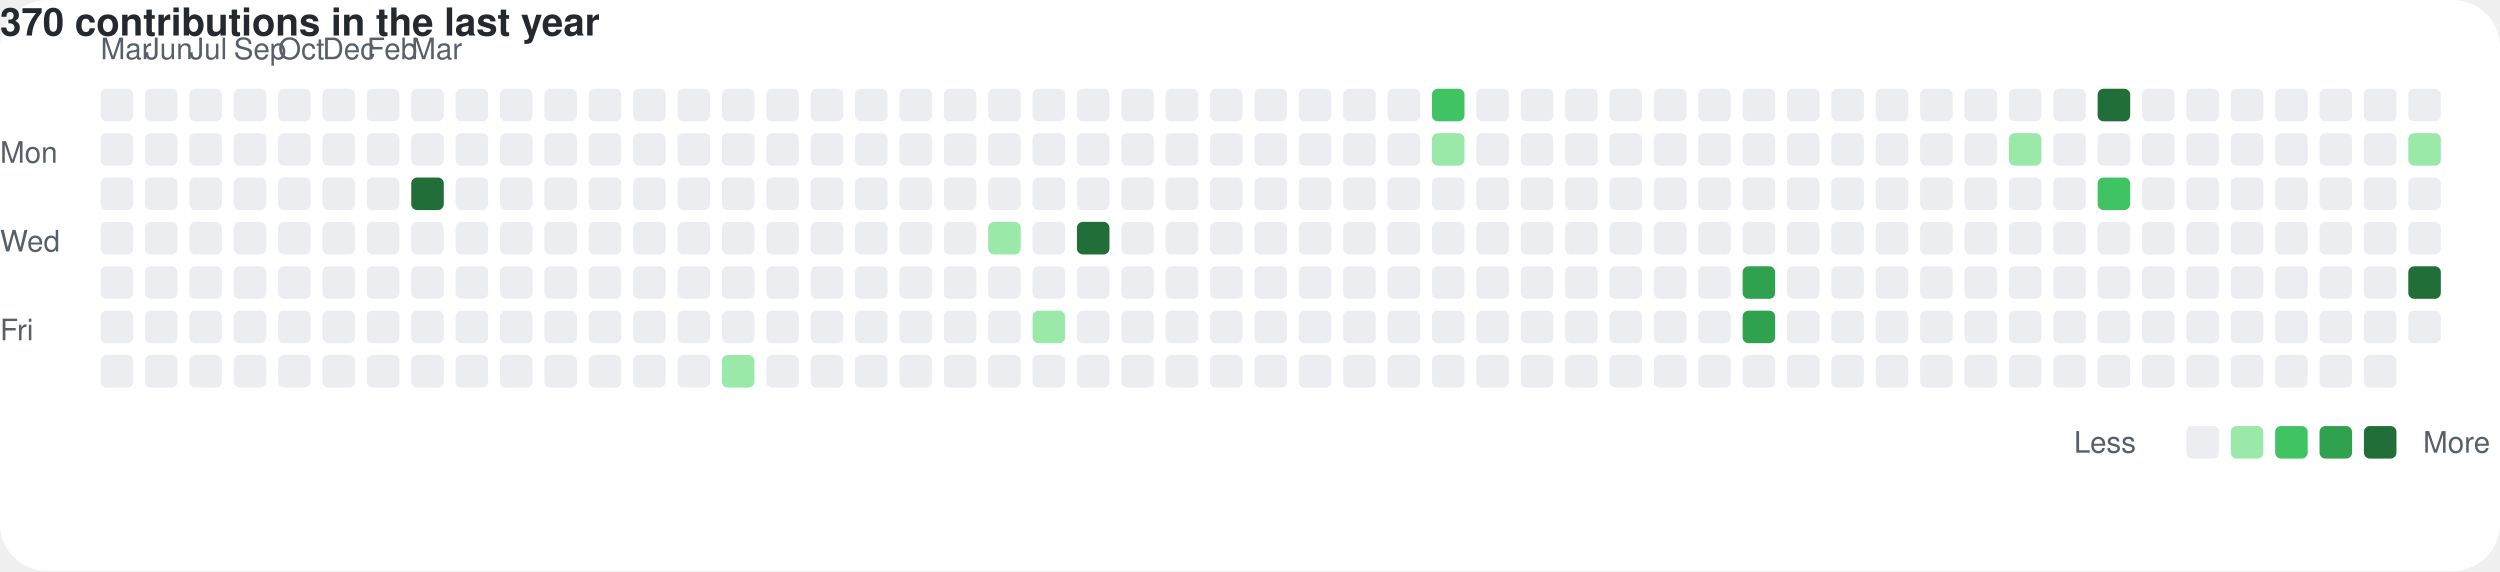
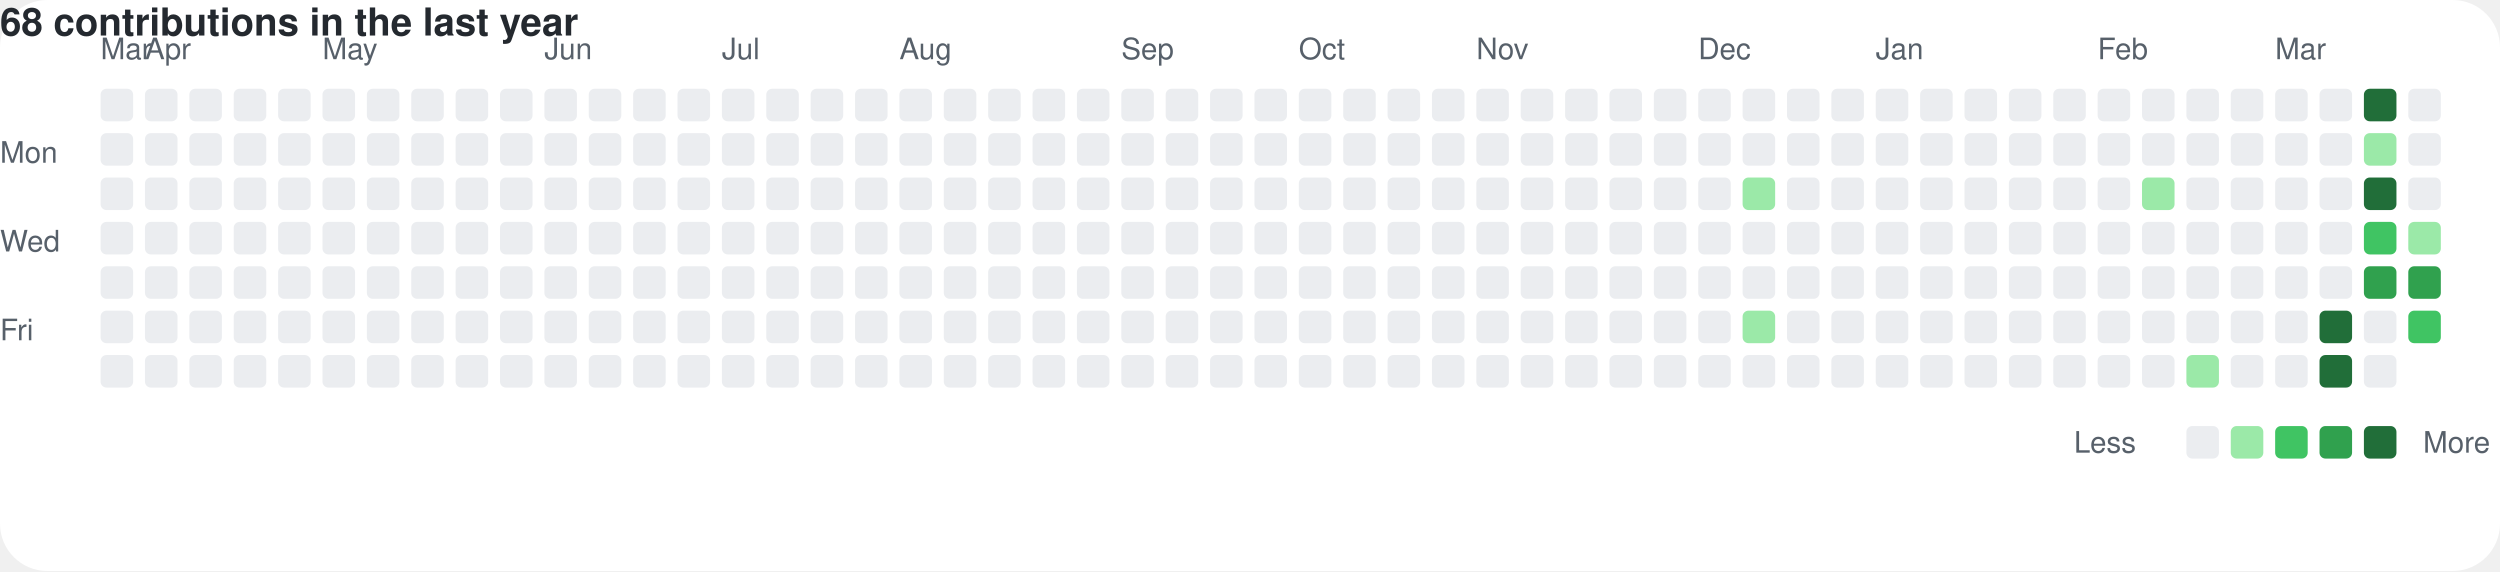
<svg xmlns="http://www.w3.org/2000/svg" width="845" height="193" viewBox="0 0 845 193" role="img" aria-label="TobeMagic GitHub contributions heatmap">
  <rect width="845" height="193" rx="16" fill="#ffffff" />
-   <text x="0" y="12" fill="#24292f" font-size="13" font-weight="600" font-family="system-ui, -apple-system, BlinkMacSystemFont, Segoe UI, Helvetica, Arial, sans-serif">370 contributions in the last year</text>
+   <text x="0" y="12" fill="#24292f" font-size="13" font-weight="600" font-family="system-ui, -apple-system, BlinkMacSystemFont, Segoe UI, Helvetica, Arial, sans-serif">68 contributions in the last year</text>
  <text x="34" y="20" fill="#57606a" font-size="10" font-family="system-ui, -apple-system, BlinkMacSystemFont, Segoe UI, Helvetica, Arial, sans-serif">Mar</text>
-   <text x="49" y="20" fill="#57606a" font-size="10" font-family="system-ui, -apple-system, BlinkMacSystemFont, Segoe UI, Helvetica, Arial, sans-serif">Jun</text>
-   <text x="64" y="20" fill="#57606a" font-size="10" font-family="system-ui, -apple-system, BlinkMacSystemFont, Segoe UI, Helvetica, Arial, sans-serif">Jul</text>
-   <text x="79" y="20" fill="#57606a" font-size="10" font-family="system-ui, -apple-system, BlinkMacSystemFont, Segoe UI, Helvetica, Arial, sans-serif">Sep</text>
-   <text x="94" y="20" fill="#57606a" font-size="10" font-family="system-ui, -apple-system, BlinkMacSystemFont, Segoe UI, Helvetica, Arial, sans-serif">Oct</text>
-   <text x="109" y="20" fill="#57606a" font-size="10" font-family="system-ui, -apple-system, BlinkMacSystemFont, Segoe UI, Helvetica, Arial, sans-serif">Dec</text>
-   <text x="124" y="20" fill="#57606a" font-size="10" font-family="system-ui, -apple-system, BlinkMacSystemFont, Segoe UI, Helvetica, Arial, sans-serif">Feb</text>
-   <text x="139" y="20" fill="#57606a" font-size="10" font-family="system-ui, -apple-system, BlinkMacSystemFont, Segoe UI, Helvetica, Arial, sans-serif">Mar</text>
+   <text x="49" y="20" fill="#57606a" font-size="10" font-family="system-ui, -apple-system, BlinkMacSystemFont, Segoe UI, Helvetica, Arial, sans-serif">Apr</text>
+   <text x="109" y="20" fill="#57606a" font-size="10" font-family="system-ui, -apple-system, BlinkMacSystemFont, Segoe UI, Helvetica, Arial, sans-serif">May</text>
+   <text x="184" y="20" fill="#57606a" font-size="10" font-family="system-ui, -apple-system, BlinkMacSystemFont, Segoe UI, Helvetica, Arial, sans-serif">Jun</text>
+   <text x="244" y="20" fill="#57606a" font-size="10" font-family="system-ui, -apple-system, BlinkMacSystemFont, Segoe UI, Helvetica, Arial, sans-serif">Jul</text>
+   <text x="304" y="20" fill="#57606a" font-size="10" font-family="system-ui, -apple-system, BlinkMacSystemFont, Segoe UI, Helvetica, Arial, sans-serif">Aug</text>
+   <text x="379" y="20" fill="#57606a" font-size="10" font-family="system-ui, -apple-system, BlinkMacSystemFont, Segoe UI, Helvetica, Arial, sans-serif">Sep</text>
+   <text x="439" y="20" fill="#57606a" font-size="10" font-family="system-ui, -apple-system, BlinkMacSystemFont, Segoe UI, Helvetica, Arial, sans-serif">Oct</text>
+   <text x="499" y="20" fill="#57606a" font-size="10" font-family="system-ui, -apple-system, BlinkMacSystemFont, Segoe UI, Helvetica, Arial, sans-serif">Nov</text>
+   <text x="574" y="20" fill="#57606a" font-size="10" font-family="system-ui, -apple-system, BlinkMacSystemFont, Segoe UI, Helvetica, Arial, sans-serif">Dec</text>
+   <text x="634" y="20" fill="#57606a" font-size="10" font-family="system-ui, -apple-system, BlinkMacSystemFont, Segoe UI, Helvetica, Arial, sans-serif">Jan</text>
+   <text x="709" y="20" fill="#57606a" font-size="10" font-family="system-ui, -apple-system, BlinkMacSystemFont, Segoe UI, Helvetica, Arial, sans-serif">Feb</text>
+   <text x="769" y="20" fill="#57606a" font-size="10" font-family="system-ui, -apple-system, BlinkMacSystemFont, Segoe UI, Helvetica, Arial, sans-serif">Mar</text>
  <text x="0" y="55" fill="#57606a" font-size="10" font-family="system-ui, -apple-system, BlinkMacSystemFont, Segoe UI, Helvetica, Arial, sans-serif">Mon</text>
  <text x="0" y="85" fill="#57606a" font-size="10" font-family="system-ui, -apple-system, BlinkMacSystemFont, Segoe UI, Helvetica, Arial, sans-serif">Wed</text>
  <text x="0" y="115" fill="#57606a" font-size="10" font-family="system-ui, -apple-system, BlinkMacSystemFont, Segoe UI, Helvetica, Arial, sans-serif">Fri</text>
  <rect x="34" y="30" width="11" height="11" rx="2" fill="#ebedf0">
  </rect>
  <rect x="34" y="45" width="11" height="11" rx="2" fill="#ebedf0">
  </rect>
  <rect x="34" y="60" width="11" height="11" rx="2" fill="#ebedf0">
  </rect>
  <rect x="34" y="75" width="11" height="11" rx="2" fill="#ebedf0">
  </rect>
  <rect x="34" y="90" width="11" height="11" rx="2" fill="#ebedf0">
  </rect>
  <rect x="34" y="105" width="11" height="11" rx="2" fill="#ebedf0">
  </rect>
  <rect x="34" y="120" width="11" height="11" rx="2" fill="#ebedf0">
  </rect>
  <rect x="49" y="30" width="11" height="11" rx="2" fill="#ebedf0">
  </rect>
  <rect x="49" y="45" width="11" height="11" rx="2" fill="#ebedf0">
  </rect>
  <rect x="49" y="60" width="11" height="11" rx="2" fill="#ebedf0">
  </rect>
  <rect x="49" y="75" width="11" height="11" rx="2" fill="#ebedf0">
  </rect>
  <rect x="49" y="90" width="11" height="11" rx="2" fill="#ebedf0">
  </rect>
  <rect x="49" y="105" width="11" height="11" rx="2" fill="#ebedf0">
  </rect>
  <rect x="49" y="120" width="11" height="11" rx="2" fill="#ebedf0">
  </rect>
  <rect x="64" y="30" width="11" height="11" rx="2" fill="#ebedf0">
  </rect>
  <rect x="64" y="45" width="11" height="11" rx="2" fill="#ebedf0">
  </rect>
  <rect x="64" y="60" width="11" height="11" rx="2" fill="#ebedf0">
  </rect>
  <rect x="64" y="75" width="11" height="11" rx="2" fill="#ebedf0">
  </rect>
  <rect x="64" y="90" width="11" height="11" rx="2" fill="#ebedf0">
  </rect>
  <rect x="64" y="105" width="11" height="11" rx="2" fill="#ebedf0">
  </rect>
  <rect x="64" y="120" width="11" height="11" rx="2" fill="#ebedf0">
  </rect>
  <rect x="79" y="30" width="11" height="11" rx="2" fill="#ebedf0">
  </rect>
  <rect x="79" y="45" width="11" height="11" rx="2" fill="#ebedf0">
  </rect>
  <rect x="79" y="60" width="11" height="11" rx="2" fill="#ebedf0">
  </rect>
  <rect x="79" y="75" width="11" height="11" rx="2" fill="#ebedf0">
  </rect>
  <rect x="79" y="90" width="11" height="11" rx="2" fill="#ebedf0">
  </rect>
  <rect x="79" y="105" width="11" height="11" rx="2" fill="#ebedf0">
  </rect>
  <rect x="79" y="120" width="11" height="11" rx="2" fill="#ebedf0">
  </rect>
  <rect x="94" y="30" width="11" height="11" rx="2" fill="#ebedf0">
  </rect>
  <rect x="94" y="45" width="11" height="11" rx="2" fill="#ebedf0">
  </rect>
  <rect x="94" y="60" width="11" height="11" rx="2" fill="#ebedf0">
  </rect>
  <rect x="94" y="75" width="11" height="11" rx="2" fill="#ebedf0">
  </rect>
  <rect x="94" y="90" width="11" height="11" rx="2" fill="#ebedf0">
  </rect>
  <rect x="94" y="105" width="11" height="11" rx="2" fill="#ebedf0">
  </rect>
  <rect x="94" y="120" width="11" height="11" rx="2" fill="#ebedf0">
  </rect>
  <rect x="109" y="30" width="11" height="11" rx="2" fill="#ebedf0">
  </rect>
  <rect x="109" y="45" width="11" height="11" rx="2" fill="#ebedf0">
  </rect>
  <rect x="109" y="60" width="11" height="11" rx="2" fill="#ebedf0">
  </rect>
  <rect x="109" y="75" width="11" height="11" rx="2" fill="#ebedf0">
  </rect>
  <rect x="109" y="90" width="11" height="11" rx="2" fill="#ebedf0">
  </rect>
  <rect x="109" y="105" width="11" height="11" rx="2" fill="#ebedf0">
  </rect>
  <rect x="109" y="120" width="11" height="11" rx="2" fill="#ebedf0">
  </rect>
  <rect x="124" y="30" width="11" height="11" rx="2" fill="#ebedf0">
  </rect>
  <rect x="124" y="45" width="11" height="11" rx="2" fill="#ebedf0">
  </rect>
  <rect x="124" y="60" width="11" height="11" rx="2" fill="#ebedf0">
  </rect>
  <rect x="124" y="75" width="11" height="11" rx="2" fill="#ebedf0">
  </rect>
  <rect x="124" y="90" width="11" height="11" rx="2" fill="#ebedf0">
  </rect>
  <rect x="124" y="105" width="11" height="11" rx="2" fill="#ebedf0">
  </rect>
  <rect x="124" y="120" width="11" height="11" rx="2" fill="#ebedf0">
  </rect>
  <rect x="139" y="30" width="11" height="11" rx="2" fill="#ebedf0">
  </rect>
  <rect x="139" y="45" width="11" height="11" rx="2" fill="#ebedf0">
  </rect>
-   <rect x="139" y="60" width="11" height="11" rx="2" fill="#216e39">
+   <rect x="139" y="60" width="11" height="11" rx="2" fill="#ebedf0">
  </rect>
  <rect x="139" y="75" width="11" height="11" rx="2" fill="#ebedf0">
  </rect>
  <rect x="139" y="90" width="11" height="11" rx="2" fill="#ebedf0">
  </rect>
  <rect x="139" y="105" width="11" height="11" rx="2" fill="#ebedf0">
  </rect>
  <rect x="139" y="120" width="11" height="11" rx="2" fill="#ebedf0">
  </rect>
  <rect x="154" y="30" width="11" height="11" rx="2" fill="#ebedf0">
  </rect>
  <rect x="154" y="45" width="11" height="11" rx="2" fill="#ebedf0">
  </rect>
  <rect x="154" y="60" width="11" height="11" rx="2" fill="#ebedf0">
  </rect>
  <rect x="154" y="75" width="11" height="11" rx="2" fill="#ebedf0">
  </rect>
  <rect x="154" y="90" width="11" height="11" rx="2" fill="#ebedf0">
  </rect>
  <rect x="154" y="105" width="11" height="11" rx="2" fill="#ebedf0">
  </rect>
  <rect x="154" y="120" width="11" height="11" rx="2" fill="#ebedf0">
  </rect>
  <rect x="169" y="30" width="11" height="11" rx="2" fill="#ebedf0">
  </rect>
  <rect x="169" y="45" width="11" height="11" rx="2" fill="#ebedf0">
  </rect>
  <rect x="169" y="60" width="11" height="11" rx="2" fill="#ebedf0">
  </rect>
  <rect x="169" y="75" width="11" height="11" rx="2" fill="#ebedf0">
  </rect>
  <rect x="169" y="90" width="11" height="11" rx="2" fill="#ebedf0">
  </rect>
  <rect x="169" y="105" width="11" height="11" rx="2" fill="#ebedf0">
  </rect>
  <rect x="169" y="120" width="11" height="11" rx="2" fill="#ebedf0">
  </rect>
  <rect x="184" y="30" width="11" height="11" rx="2" fill="#ebedf0">
  </rect>
  <rect x="184" y="45" width="11" height="11" rx="2" fill="#ebedf0">
  </rect>
  <rect x="184" y="60" width="11" height="11" rx="2" fill="#ebedf0">
  </rect>
  <rect x="184" y="75" width="11" height="11" rx="2" fill="#ebedf0">
  </rect>
  <rect x="184" y="90" width="11" height="11" rx="2" fill="#ebedf0">
  </rect>
  <rect x="184" y="105" width="11" height="11" rx="2" fill="#ebedf0">
  </rect>
  <rect x="184" y="120" width="11" height="11" rx="2" fill="#ebedf0">
  </rect>
  <rect x="199" y="30" width="11" height="11" rx="2" fill="#ebedf0">
  </rect>
  <rect x="199" y="45" width="11" height="11" rx="2" fill="#ebedf0">
  </rect>
  <rect x="199" y="60" width="11" height="11" rx="2" fill="#ebedf0">
  </rect>
  <rect x="199" y="75" width="11" height="11" rx="2" fill="#ebedf0">
  </rect>
  <rect x="199" y="90" width="11" height="11" rx="2" fill="#ebedf0">
  </rect>
  <rect x="199" y="105" width="11" height="11" rx="2" fill="#ebedf0">
  </rect>
  <rect x="199" y="120" width="11" height="11" rx="2" fill="#ebedf0">
  </rect>
  <rect x="214" y="30" width="11" height="11" rx="2" fill="#ebedf0">
  </rect>
  <rect x="214" y="45" width="11" height="11" rx="2" fill="#ebedf0">
  </rect>
  <rect x="214" y="60" width="11" height="11" rx="2" fill="#ebedf0">
  </rect>
  <rect x="214" y="75" width="11" height="11" rx="2" fill="#ebedf0">
  </rect>
  <rect x="214" y="90" width="11" height="11" rx="2" fill="#ebedf0">
  </rect>
  <rect x="214" y="105" width="11" height="11" rx="2" fill="#ebedf0">
  </rect>
  <rect x="214" y="120" width="11" height="11" rx="2" fill="#ebedf0">
  </rect>
  <rect x="229" y="30" width="11" height="11" rx="2" fill="#ebedf0">
  </rect>
  <rect x="229" y="45" width="11" height="11" rx="2" fill="#ebedf0">
  </rect>
  <rect x="229" y="60" width="11" height="11" rx="2" fill="#ebedf0">
  </rect>
  <rect x="229" y="75" width="11" height="11" rx="2" fill="#ebedf0">
  </rect>
  <rect x="229" y="90" width="11" height="11" rx="2" fill="#ebedf0">
  </rect>
  <rect x="229" y="105" width="11" height="11" rx="2" fill="#ebedf0">
  </rect>
  <rect x="229" y="120" width="11" height="11" rx="2" fill="#ebedf0">
  </rect>
  <rect x="244" y="30" width="11" height="11" rx="2" fill="#ebedf0">
  </rect>
  <rect x="244" y="45" width="11" height="11" rx="2" fill="#ebedf0">
  </rect>
  <rect x="244" y="60" width="11" height="11" rx="2" fill="#ebedf0">
  </rect>
  <rect x="244" y="75" width="11" height="11" rx="2" fill="#ebedf0">
  </rect>
  <rect x="244" y="90" width="11" height="11" rx="2" fill="#ebedf0">
  </rect>
  <rect x="244" y="105" width="11" height="11" rx="2" fill="#ebedf0">
  </rect>
-   <rect x="244" y="120" width="11" height="11" rx="2" fill="#9be9a8">
+   <rect x="244" y="120" width="11" height="11" rx="2" fill="#ebedf0">
  </rect>
  <rect x="259" y="30" width="11" height="11" rx="2" fill="#ebedf0">
  </rect>
  <rect x="259" y="45" width="11" height="11" rx="2" fill="#ebedf0">
  </rect>
  <rect x="259" y="60" width="11" height="11" rx="2" fill="#ebedf0">
  </rect>
  <rect x="259" y="75" width="11" height="11" rx="2" fill="#ebedf0">
  </rect>
  <rect x="259" y="90" width="11" height="11" rx="2" fill="#ebedf0">
  </rect>
  <rect x="259" y="105" width="11" height="11" rx="2" fill="#ebedf0">
  </rect>
  <rect x="259" y="120" width="11" height="11" rx="2" fill="#ebedf0">
  </rect>
  <rect x="274" y="30" width="11" height="11" rx="2" fill="#ebedf0">
  </rect>
  <rect x="274" y="45" width="11" height="11" rx="2" fill="#ebedf0">
  </rect>
  <rect x="274" y="60" width="11" height="11" rx="2" fill="#ebedf0">
  </rect>
  <rect x="274" y="75" width="11" height="11" rx="2" fill="#ebedf0">
  </rect>
  <rect x="274" y="90" width="11" height="11" rx="2" fill="#ebedf0">
  </rect>
  <rect x="274" y="105" width="11" height="11" rx="2" fill="#ebedf0">
  </rect>
  <rect x="274" y="120" width="11" height="11" rx="2" fill="#ebedf0">
  </rect>
  <rect x="289" y="30" width="11" height="11" rx="2" fill="#ebedf0">
  </rect>
  <rect x="289" y="45" width="11" height="11" rx="2" fill="#ebedf0">
  </rect>
  <rect x="289" y="60" width="11" height="11" rx="2" fill="#ebedf0">
  </rect>
  <rect x="289" y="75" width="11" height="11" rx="2" fill="#ebedf0">
  </rect>
  <rect x="289" y="90" width="11" height="11" rx="2" fill="#ebedf0">
  </rect>
  <rect x="289" y="105" width="11" height="11" rx="2" fill="#ebedf0">
  </rect>
  <rect x="289" y="120" width="11" height="11" rx="2" fill="#ebedf0">
  </rect>
  <rect x="304" y="30" width="11" height="11" rx="2" fill="#ebedf0">
  </rect>
  <rect x="304" y="45" width="11" height="11" rx="2" fill="#ebedf0">
  </rect>
  <rect x="304" y="60" width="11" height="11" rx="2" fill="#ebedf0">
  </rect>
  <rect x="304" y="75" width="11" height="11" rx="2" fill="#ebedf0">
  </rect>
  <rect x="304" y="90" width="11" height="11" rx="2" fill="#ebedf0">
  </rect>
  <rect x="304" y="105" width="11" height="11" rx="2" fill="#ebedf0">
  </rect>
  <rect x="304" y="120" width="11" height="11" rx="2" fill="#ebedf0">
  </rect>
  <rect x="319" y="30" width="11" height="11" rx="2" fill="#ebedf0">
  </rect>
  <rect x="319" y="45" width="11" height="11" rx="2" fill="#ebedf0">
  </rect>
  <rect x="319" y="60" width="11" height="11" rx="2" fill="#ebedf0">
  </rect>
  <rect x="319" y="75" width="11" height="11" rx="2" fill="#ebedf0">
  </rect>
  <rect x="319" y="90" width="11" height="11" rx="2" fill="#ebedf0">
  </rect>
  <rect x="319" y="105" width="11" height="11" rx="2" fill="#ebedf0">
  </rect>
  <rect x="319" y="120" width="11" height="11" rx="2" fill="#ebedf0">
  </rect>
  <rect x="334" y="30" width="11" height="11" rx="2" fill="#ebedf0">
  </rect>
  <rect x="334" y="45" width="11" height="11" rx="2" fill="#ebedf0">
  </rect>
  <rect x="334" y="60" width="11" height="11" rx="2" fill="#ebedf0">
  </rect>
-   <rect x="334" y="75" width="11" height="11" rx="2" fill="#9be9a8">
+   <rect x="334" y="75" width="11" height="11" rx="2" fill="#ebedf0">
  </rect>
  <rect x="334" y="90" width="11" height="11" rx="2" fill="#ebedf0">
  </rect>
  <rect x="334" y="105" width="11" height="11" rx="2" fill="#ebedf0">
  </rect>
  <rect x="334" y="120" width="11" height="11" rx="2" fill="#ebedf0">
  </rect>
  <rect x="349" y="30" width="11" height="11" rx="2" fill="#ebedf0">
  </rect>
  <rect x="349" y="45" width="11" height="11" rx="2" fill="#ebedf0">
  </rect>
  <rect x="349" y="60" width="11" height="11" rx="2" fill="#ebedf0">
  </rect>
  <rect x="349" y="75" width="11" height="11" rx="2" fill="#ebedf0">
  </rect>
  <rect x="349" y="90" width="11" height="11" rx="2" fill="#ebedf0">
  </rect>
-   <rect x="349" y="105" width="11" height="11" rx="2" fill="#9be9a8">
+   <rect x="349" y="105" width="11" height="11" rx="2" fill="#ebedf0">
  </rect>
  <rect x="349" y="120" width="11" height="11" rx="2" fill="#ebedf0">
  </rect>
  <rect x="364" y="30" width="11" height="11" rx="2" fill="#ebedf0">
  </rect>
  <rect x="364" y="45" width="11" height="11" rx="2" fill="#ebedf0">
  </rect>
  <rect x="364" y="60" width="11" height="11" rx="2" fill="#ebedf0">
  </rect>
-   <rect x="364" y="75" width="11" height="11" rx="2" fill="#216e39">
+   <rect x="364" y="75" width="11" height="11" rx="2" fill="#ebedf0">
  </rect>
  <rect x="364" y="90" width="11" height="11" rx="2" fill="#ebedf0">
  </rect>
  <rect x="364" y="105" width="11" height="11" rx="2" fill="#ebedf0">
  </rect>
  <rect x="364" y="120" width="11" height="11" rx="2" fill="#ebedf0">
  </rect>
  <rect x="379" y="30" width="11" height="11" rx="2" fill="#ebedf0">
  </rect>
  <rect x="379" y="45" width="11" height="11" rx="2" fill="#ebedf0">
  </rect>
  <rect x="379" y="60" width="11" height="11" rx="2" fill="#ebedf0">
  </rect>
  <rect x="379" y="75" width="11" height="11" rx="2" fill="#ebedf0">
  </rect>
  <rect x="379" y="90" width="11" height="11" rx="2" fill="#ebedf0">
  </rect>
  <rect x="379" y="105" width="11" height="11" rx="2" fill="#ebedf0">
  </rect>
  <rect x="379" y="120" width="11" height="11" rx="2" fill="#ebedf0">
  </rect>
  <rect x="394" y="30" width="11" height="11" rx="2" fill="#ebedf0">
  </rect>
  <rect x="394" y="45" width="11" height="11" rx="2" fill="#ebedf0">
  </rect>
  <rect x="394" y="60" width="11" height="11" rx="2" fill="#ebedf0">
  </rect>
  <rect x="394" y="75" width="11" height="11" rx="2" fill="#ebedf0">
  </rect>
  <rect x="394" y="90" width="11" height="11" rx="2" fill="#ebedf0">
  </rect>
  <rect x="394" y="105" width="11" height="11" rx="2" fill="#ebedf0">
  </rect>
  <rect x="394" y="120" width="11" height="11" rx="2" fill="#ebedf0">
  </rect>
  <rect x="409" y="30" width="11" height="11" rx="2" fill="#ebedf0">
  </rect>
  <rect x="409" y="45" width="11" height="11" rx="2" fill="#ebedf0">
  </rect>
  <rect x="409" y="60" width="11" height="11" rx="2" fill="#ebedf0">
  </rect>
  <rect x="409" y="75" width="11" height="11" rx="2" fill="#ebedf0">
  </rect>
  <rect x="409" y="90" width="11" height="11" rx="2" fill="#ebedf0">
  </rect>
  <rect x="409" y="105" width="11" height="11" rx="2" fill="#ebedf0">
  </rect>
  <rect x="409" y="120" width="11" height="11" rx="2" fill="#ebedf0">
  </rect>
  <rect x="424" y="30" width="11" height="11" rx="2" fill="#ebedf0">
  </rect>
  <rect x="424" y="45" width="11" height="11" rx="2" fill="#ebedf0">
  </rect>
  <rect x="424" y="60" width="11" height="11" rx="2" fill="#ebedf0">
  </rect>
  <rect x="424" y="75" width="11" height="11" rx="2" fill="#ebedf0">
  </rect>
  <rect x="424" y="90" width="11" height="11" rx="2" fill="#ebedf0">
  </rect>
  <rect x="424" y="105" width="11" height="11" rx="2" fill="#ebedf0">
  </rect>
  <rect x="424" y="120" width="11" height="11" rx="2" fill="#ebedf0">
  </rect>
  <rect x="439" y="30" width="11" height="11" rx="2" fill="#ebedf0">
  </rect>
  <rect x="439" y="45" width="11" height="11" rx="2" fill="#ebedf0">
  </rect>
  <rect x="439" y="60" width="11" height="11" rx="2" fill="#ebedf0">
  </rect>
  <rect x="439" y="75" width="11" height="11" rx="2" fill="#ebedf0">
  </rect>
  <rect x="439" y="90" width="11" height="11" rx="2" fill="#ebedf0">
  </rect>
  <rect x="439" y="105" width="11" height="11" rx="2" fill="#ebedf0">
  </rect>
  <rect x="439" y="120" width="11" height="11" rx="2" fill="#ebedf0">
  </rect>
  <rect x="454" y="30" width="11" height="11" rx="2" fill="#ebedf0">
  </rect>
  <rect x="454" y="45" width="11" height="11" rx="2" fill="#ebedf0">
  </rect>
  <rect x="454" y="60" width="11" height="11" rx="2" fill="#ebedf0">
  </rect>
  <rect x="454" y="75" width="11" height="11" rx="2" fill="#ebedf0">
  </rect>
  <rect x="454" y="90" width="11" height="11" rx="2" fill="#ebedf0">
  </rect>
  <rect x="454" y="105" width="11" height="11" rx="2" fill="#ebedf0">
  </rect>
  <rect x="454" y="120" width="11" height="11" rx="2" fill="#ebedf0">
  </rect>
  <rect x="469" y="30" width="11" height="11" rx="2" fill="#ebedf0">
  </rect>
  <rect x="469" y="45" width="11" height="11" rx="2" fill="#ebedf0">
  </rect>
  <rect x="469" y="60" width="11" height="11" rx="2" fill="#ebedf0">
  </rect>
  <rect x="469" y="75" width="11" height="11" rx="2" fill="#ebedf0">
  </rect>
  <rect x="469" y="90" width="11" height="11" rx="2" fill="#ebedf0">
  </rect>
  <rect x="469" y="105" width="11" height="11" rx="2" fill="#ebedf0">
  </rect>
  <rect x="469" y="120" width="11" height="11" rx="2" fill="#ebedf0">
  </rect>
-   <rect x="484" y="30" width="11" height="11" rx="2" fill="#40c463">
-   </rect>
-   <rect x="484" y="45" width="11" height="11" rx="2" fill="#9be9a8">
+   <rect x="484" y="30" width="11" height="11" rx="2" fill="#ebedf0">
+   </rect>
+   <rect x="484" y="45" width="11" height="11" rx="2" fill="#ebedf0">
  </rect>
  <rect x="484" y="60" width="11" height="11" rx="2" fill="#ebedf0">
  </rect>
  <rect x="484" y="75" width="11" height="11" rx="2" fill="#ebedf0">
  </rect>
  <rect x="484" y="90" width="11" height="11" rx="2" fill="#ebedf0">
  </rect>
  <rect x="484" y="105" width="11" height="11" rx="2" fill="#ebedf0">
  </rect>
  <rect x="484" y="120" width="11" height="11" rx="2" fill="#ebedf0">
  </rect>
  <rect x="499" y="30" width="11" height="11" rx="2" fill="#ebedf0">
  </rect>
  <rect x="499" y="45" width="11" height="11" rx="2" fill="#ebedf0">
  </rect>
  <rect x="499" y="60" width="11" height="11" rx="2" fill="#ebedf0">
  </rect>
  <rect x="499" y="75" width="11" height="11" rx="2" fill="#ebedf0">
  </rect>
  <rect x="499" y="90" width="11" height="11" rx="2" fill="#ebedf0">
  </rect>
  <rect x="499" y="105" width="11" height="11" rx="2" fill="#ebedf0">
  </rect>
  <rect x="499" y="120" width="11" height="11" rx="2" fill="#ebedf0">
  </rect>
  <rect x="514" y="30" width="11" height="11" rx="2" fill="#ebedf0">
  </rect>
  <rect x="514" y="45" width="11" height="11" rx="2" fill="#ebedf0">
  </rect>
  <rect x="514" y="60" width="11" height="11" rx="2" fill="#ebedf0">
  </rect>
  <rect x="514" y="75" width="11" height="11" rx="2" fill="#ebedf0">
  </rect>
  <rect x="514" y="90" width="11" height="11" rx="2" fill="#ebedf0">
  </rect>
  <rect x="514" y="105" width="11" height="11" rx="2" fill="#ebedf0">
  </rect>
  <rect x="514" y="120" width="11" height="11" rx="2" fill="#ebedf0">
  </rect>
  <rect x="529" y="30" width="11" height="11" rx="2" fill="#ebedf0">
  </rect>
  <rect x="529" y="45" width="11" height="11" rx="2" fill="#ebedf0">
  </rect>
  <rect x="529" y="60" width="11" height="11" rx="2" fill="#ebedf0">
  </rect>
  <rect x="529" y="75" width="11" height="11" rx="2" fill="#ebedf0">
  </rect>
  <rect x="529" y="90" width="11" height="11" rx="2" fill="#ebedf0">
  </rect>
  <rect x="529" y="105" width="11" height="11" rx="2" fill="#ebedf0">
  </rect>
  <rect x="529" y="120" width="11" height="11" rx="2" fill="#ebedf0">
  </rect>
  <rect x="544" y="30" width="11" height="11" rx="2" fill="#ebedf0">
  </rect>
  <rect x="544" y="45" width="11" height="11" rx="2" fill="#ebedf0">
  </rect>
  <rect x="544" y="60" width="11" height="11" rx="2" fill="#ebedf0">
  </rect>
  <rect x="544" y="75" width="11" height="11" rx="2" fill="#ebedf0">
  </rect>
  <rect x="544" y="90" width="11" height="11" rx="2" fill="#ebedf0">
  </rect>
  <rect x="544" y="105" width="11" height="11" rx="2" fill="#ebedf0">
  </rect>
  <rect x="544" y="120" width="11" height="11" rx="2" fill="#ebedf0">
  </rect>
  <rect x="559" y="30" width="11" height="11" rx="2" fill="#ebedf0">
  </rect>
  <rect x="559" y="45" width="11" height="11" rx="2" fill="#ebedf0">
  </rect>
  <rect x="559" y="60" width="11" height="11" rx="2" fill="#ebedf0">
  </rect>
  <rect x="559" y="75" width="11" height="11" rx="2" fill="#ebedf0">
  </rect>
  <rect x="559" y="90" width="11" height="11" rx="2" fill="#ebedf0">
  </rect>
  <rect x="559" y="105" width="11" height="11" rx="2" fill="#ebedf0">
  </rect>
  <rect x="559" y="120" width="11" height="11" rx="2" fill="#ebedf0">
  </rect>
  <rect x="574" y="30" width="11" height="11" rx="2" fill="#ebedf0">
  </rect>
  <rect x="574" y="45" width="11" height="11" rx="2" fill="#ebedf0">
  </rect>
  <rect x="574" y="60" width="11" height="11" rx="2" fill="#ebedf0">
  </rect>
  <rect x="574" y="75" width="11" height="11" rx="2" fill="#ebedf0">
  </rect>
  <rect x="574" y="90" width="11" height="11" rx="2" fill="#ebedf0">
  </rect>
  <rect x="574" y="105" width="11" height="11" rx="2" fill="#ebedf0">
  </rect>
  <rect x="574" y="120" width="11" height="11" rx="2" fill="#ebedf0">
  </rect>
  <rect x="589" y="30" width="11" height="11" rx="2" fill="#ebedf0">
  </rect>
  <rect x="589" y="45" width="11" height="11" rx="2" fill="#ebedf0">
  </rect>
-   <rect x="589" y="60" width="11" height="11" rx="2" fill="#ebedf0">
+   <rect x="589" y="60" width="11" height="11" rx="2" fill="#9be9a8">
  </rect>
  <rect x="589" y="75" width="11" height="11" rx="2" fill="#ebedf0">
  </rect>
-   <rect x="589" y="90" width="11" height="11" rx="2" fill="#30a14e">
-   </rect>
-   <rect x="589" y="105" width="11" height="11" rx="2" fill="#30a14e">
+   <rect x="589" y="90" width="11" height="11" rx="2" fill="#ebedf0">
+   </rect>
+   <rect x="589" y="105" width="11" height="11" rx="2" fill="#9be9a8">
  </rect>
  <rect x="589" y="120" width="11" height="11" rx="2" fill="#ebedf0">
  </rect>
  <rect x="604" y="30" width="11" height="11" rx="2" fill="#ebedf0">
  </rect>
  <rect x="604" y="45" width="11" height="11" rx="2" fill="#ebedf0">
  </rect>
  <rect x="604" y="60" width="11" height="11" rx="2" fill="#ebedf0">
  </rect>
  <rect x="604" y="75" width="11" height="11" rx="2" fill="#ebedf0">
  </rect>
  <rect x="604" y="90" width="11" height="11" rx="2" fill="#ebedf0">
  </rect>
  <rect x="604" y="105" width="11" height="11" rx="2" fill="#ebedf0">
  </rect>
  <rect x="604" y="120" width="11" height="11" rx="2" fill="#ebedf0">
  </rect>
  <rect x="619" y="30" width="11" height="11" rx="2" fill="#ebedf0">
  </rect>
  <rect x="619" y="45" width="11" height="11" rx="2" fill="#ebedf0">
  </rect>
  <rect x="619" y="60" width="11" height="11" rx="2" fill="#ebedf0">
  </rect>
  <rect x="619" y="75" width="11" height="11" rx="2" fill="#ebedf0">
  </rect>
  <rect x="619" y="90" width="11" height="11" rx="2" fill="#ebedf0">
  </rect>
  <rect x="619" y="105" width="11" height="11" rx="2" fill="#ebedf0">
  </rect>
  <rect x="619" y="120" width="11" height="11" rx="2" fill="#ebedf0">
  </rect>
  <rect x="634" y="30" width="11" height="11" rx="2" fill="#ebedf0">
  </rect>
  <rect x="634" y="45" width="11" height="11" rx="2" fill="#ebedf0">
  </rect>
  <rect x="634" y="60" width="11" height="11" rx="2" fill="#ebedf0">
  </rect>
  <rect x="634" y="75" width="11" height="11" rx="2" fill="#ebedf0">
  </rect>
  <rect x="634" y="90" width="11" height="11" rx="2" fill="#ebedf0">
  </rect>
  <rect x="634" y="105" width="11" height="11" rx="2" fill="#ebedf0">
  </rect>
  <rect x="634" y="120" width="11" height="11" rx="2" fill="#ebedf0">
  </rect>
  <rect x="649" y="30" width="11" height="11" rx="2" fill="#ebedf0">
  </rect>
  <rect x="649" y="45" width="11" height="11" rx="2" fill="#ebedf0">
  </rect>
  <rect x="649" y="60" width="11" height="11" rx="2" fill="#ebedf0">
  </rect>
  <rect x="649" y="75" width="11" height="11" rx="2" fill="#ebedf0">
  </rect>
  <rect x="649" y="90" width="11" height="11" rx="2" fill="#ebedf0">
  </rect>
  <rect x="649" y="105" width="11" height="11" rx="2" fill="#ebedf0">
  </rect>
  <rect x="649" y="120" width="11" height="11" rx="2" fill="#ebedf0">
  </rect>
  <rect x="664" y="30" width="11" height="11" rx="2" fill="#ebedf0">
  </rect>
  <rect x="664" y="45" width="11" height="11" rx="2" fill="#ebedf0">
  </rect>
  <rect x="664" y="60" width="11" height="11" rx="2" fill="#ebedf0">
  </rect>
  <rect x="664" y="75" width="11" height="11" rx="2" fill="#ebedf0">
  </rect>
  <rect x="664" y="90" width="11" height="11" rx="2" fill="#ebedf0">
  </rect>
  <rect x="664" y="105" width="11" height="11" rx="2" fill="#ebedf0">
  </rect>
  <rect x="664" y="120" width="11" height="11" rx="2" fill="#ebedf0">
  </rect>
  <rect x="679" y="30" width="11" height="11" rx="2" fill="#ebedf0">
  </rect>
-   <rect x="679" y="45" width="11" height="11" rx="2" fill="#9be9a8">
+   <rect x="679" y="45" width="11" height="11" rx="2" fill="#ebedf0">
  </rect>
  <rect x="679" y="60" width="11" height="11" rx="2" fill="#ebedf0">
  </rect>
  <rect x="679" y="75" width="11" height="11" rx="2" fill="#ebedf0">
  </rect>
  <rect x="679" y="90" width="11" height="11" rx="2" fill="#ebedf0">
  </rect>
  <rect x="679" y="105" width="11" height="11" rx="2" fill="#ebedf0">
  </rect>
  <rect x="679" y="120" width="11" height="11" rx="2" fill="#ebedf0">
  </rect>
  <rect x="694" y="30" width="11" height="11" rx="2" fill="#ebedf0">
  </rect>
  <rect x="694" y="45" width="11" height="11" rx="2" fill="#ebedf0">
  </rect>
  <rect x="694" y="60" width="11" height="11" rx="2" fill="#ebedf0">
  </rect>
  <rect x="694" y="75" width="11" height="11" rx="2" fill="#ebedf0">
  </rect>
  <rect x="694" y="90" width="11" height="11" rx="2" fill="#ebedf0">
  </rect>
  <rect x="694" y="105" width="11" height="11" rx="2" fill="#ebedf0">
  </rect>
  <rect x="694" y="120" width="11" height="11" rx="2" fill="#ebedf0">
  </rect>
-   <rect x="709" y="30" width="11" height="11" rx="2" fill="#216e39">
+   <rect x="709" y="30" width="11" height="11" rx="2" fill="#ebedf0">
  </rect>
  <rect x="709" y="45" width="11" height="11" rx="2" fill="#ebedf0">
  </rect>
-   <rect x="709" y="60" width="11" height="11" rx="2" fill="#40c463">
+   <rect x="709" y="60" width="11" height="11" rx="2" fill="#ebedf0">
  </rect>
  <rect x="709" y="75" width="11" height="11" rx="2" fill="#ebedf0">
  </rect>
  <rect x="709" y="90" width="11" height="11" rx="2" fill="#ebedf0">
  </rect>
  <rect x="709" y="105" width="11" height="11" rx="2" fill="#ebedf0">
  </rect>
  <rect x="709" y="120" width="11" height="11" rx="2" fill="#ebedf0">
  </rect>
  <rect x="724" y="30" width="11" height="11" rx="2" fill="#ebedf0">
  </rect>
  <rect x="724" y="45" width="11" height="11" rx="2" fill="#ebedf0">
  </rect>
-   <rect x="724" y="60" width="11" height="11" rx="2" fill="#ebedf0">
+   <rect x="724" y="60" width="11" height="11" rx="2" fill="#9be9a8">
  </rect>
  <rect x="724" y="75" width="11" height="11" rx="2" fill="#ebedf0">
  </rect>
  <rect x="724" y="90" width="11" height="11" rx="2" fill="#ebedf0">
  </rect>
  <rect x="724" y="105" width="11" height="11" rx="2" fill="#ebedf0">
  </rect>
  <rect x="724" y="120" width="11" height="11" rx="2" fill="#ebedf0">
  </rect>
  <rect x="739" y="30" width="11" height="11" rx="2" fill="#ebedf0">
  </rect>
  <rect x="739" y="45" width="11" height="11" rx="2" fill="#ebedf0">
  </rect>
  <rect x="739" y="60" width="11" height="11" rx="2" fill="#ebedf0">
  </rect>
  <rect x="739" y="75" width="11" height="11" rx="2" fill="#ebedf0">
  </rect>
  <rect x="739" y="90" width="11" height="11" rx="2" fill="#ebedf0">
  </rect>
  <rect x="739" y="105" width="11" height="11" rx="2" fill="#ebedf0">
  </rect>
-   <rect x="739" y="120" width="11" height="11" rx="2" fill="#ebedf0">
+   <rect x="739" y="120" width="11" height="11" rx="2" fill="#9be9a8">
  </rect>
  <rect x="754" y="30" width="11" height="11" rx="2" fill="#ebedf0">
  </rect>
  <rect x="754" y="45" width="11" height="11" rx="2" fill="#ebedf0">
  </rect>
  <rect x="754" y="60" width="11" height="11" rx="2" fill="#ebedf0">
  </rect>
  <rect x="754" y="75" width="11" height="11" rx="2" fill="#ebedf0">
  </rect>
  <rect x="754" y="90" width="11" height="11" rx="2" fill="#ebedf0">
  </rect>
  <rect x="754" y="105" width="11" height="11" rx="2" fill="#ebedf0">
  </rect>
  <rect x="754" y="120" width="11" height="11" rx="2" fill="#ebedf0">
  </rect>
  <rect x="769" y="30" width="11" height="11" rx="2" fill="#ebedf0">
  </rect>
  <rect x="769" y="45" width="11" height="11" rx="2" fill="#ebedf0">
  </rect>
  <rect x="769" y="60" width="11" height="11" rx="2" fill="#ebedf0">
  </rect>
  <rect x="769" y="75" width="11" height="11" rx="2" fill="#ebedf0">
  </rect>
  <rect x="769" y="90" width="11" height="11" rx="2" fill="#ebedf0">
  </rect>
  <rect x="769" y="105" width="11" height="11" rx="2" fill="#ebedf0">
  </rect>
  <rect x="769" y="120" width="11" height="11" rx="2" fill="#ebedf0">
  </rect>
  <rect x="784" y="30" width="11" height="11" rx="2" fill="#ebedf0">
  </rect>
  <rect x="784" y="45" width="11" height="11" rx="2" fill="#ebedf0">
  </rect>
  <rect x="784" y="60" width="11" height="11" rx="2" fill="#ebedf0">
  </rect>
  <rect x="784" y="75" width="11" height="11" rx="2" fill="#ebedf0">
  </rect>
  <rect x="784" y="90" width="11" height="11" rx="2" fill="#ebedf0">
  </rect>
-   <rect x="784" y="105" width="11" height="11" rx="2" fill="#ebedf0">
-   </rect>
-   <rect x="784" y="120" width="11" height="11" rx="2" fill="#ebedf0">
-   </rect>
-   <rect x="799" y="30" width="11" height="11" rx="2" fill="#ebedf0">
-   </rect>
-   <rect x="799" y="45" width="11" height="11" rx="2" fill="#ebedf0">
-   </rect>
-   <rect x="799" y="60" width="11" height="11" rx="2" fill="#ebedf0">
-   </rect>
-   <rect x="799" y="75" width="11" height="11" rx="2" fill="#ebedf0">
-   </rect>
-   <rect x="799" y="90" width="11" height="11" rx="2" fill="#ebedf0">
+   <rect x="784" y="105" width="11" height="11" rx="2" fill="#216e39">
+   </rect>
+   <rect x="784" y="120" width="11" height="11" rx="2" fill="#216e39">
+   </rect>
+   <rect x="799" y="30" width="11" height="11" rx="2" fill="#216e39">
+   </rect>
+   <rect x="799" y="45" width="11" height="11" rx="2" fill="#9be9a8">
+   </rect>
+   <rect x="799" y="60" width="11" height="11" rx="2" fill="#216e39">
+   </rect>
+   <rect x="799" y="75" width="11" height="11" rx="2" fill="#40c463">
+   </rect>
+   <rect x="799" y="90" width="11" height="11" rx="2" fill="#30a14e">
  </rect>
  <rect x="799" y="105" width="11" height="11" rx="2" fill="#ebedf0">
  </rect>
  <rect x="799" y="120" width="11" height="11" rx="2" fill="#ebedf0">
  </rect>
  <rect x="814" y="30" width="11" height="11" rx="2" fill="#ebedf0">
  </rect>
-   <rect x="814" y="45" width="11" height="11" rx="2" fill="#9be9a8">
+   <rect x="814" y="45" width="11" height="11" rx="2" fill="#ebedf0">
  </rect>
  <rect x="814" y="60" width="11" height="11" rx="2" fill="#ebedf0">
  </rect>
-   <rect x="814" y="75" width="11" height="11" rx="2" fill="#ebedf0">
-   </rect>
-   <rect x="814" y="90" width="11" height="11" rx="2" fill="#216e39">
-   </rect>
-   <rect x="814" y="105" width="11" height="11" rx="2" fill="#ebedf0">
+   <rect x="814" y="75" width="11" height="11" rx="2" fill="#9be9a8">
+   </rect>
+   <rect x="814" y="90" width="11" height="11" rx="2" fill="#30a14e">
+   </rect>
+   <rect x="814" y="105" width="11" height="11" rx="2" fill="#40c463">
  </rect>
  <text x="701" y="153" fill="#57606a" font-size="10" font-family="system-ui, -apple-system, BlinkMacSystemFont, Segoe UI, Helvetica, Arial, sans-serif">Less</text>
  <rect x="739" y="144" width="11" height="11" rx="2" fill="#ebedf0" />
  <rect x="754" y="144" width="11" height="11" rx="2" fill="#9be9a8" />
  <rect x="769" y="144" width="11" height="11" rx="2" fill="#40c463" />
  <rect x="784" y="144" width="11" height="11" rx="2" fill="#30a14e" />
  <rect x="799" y="144" width="11" height="11" rx="2" fill="#216e39" />
  <text x="819" y="153" fill="#57606a" font-size="10" font-family="system-ui, -apple-system, BlinkMacSystemFont, Segoe UI, Helvetica, Arial, sans-serif">More</text>
</svg>
